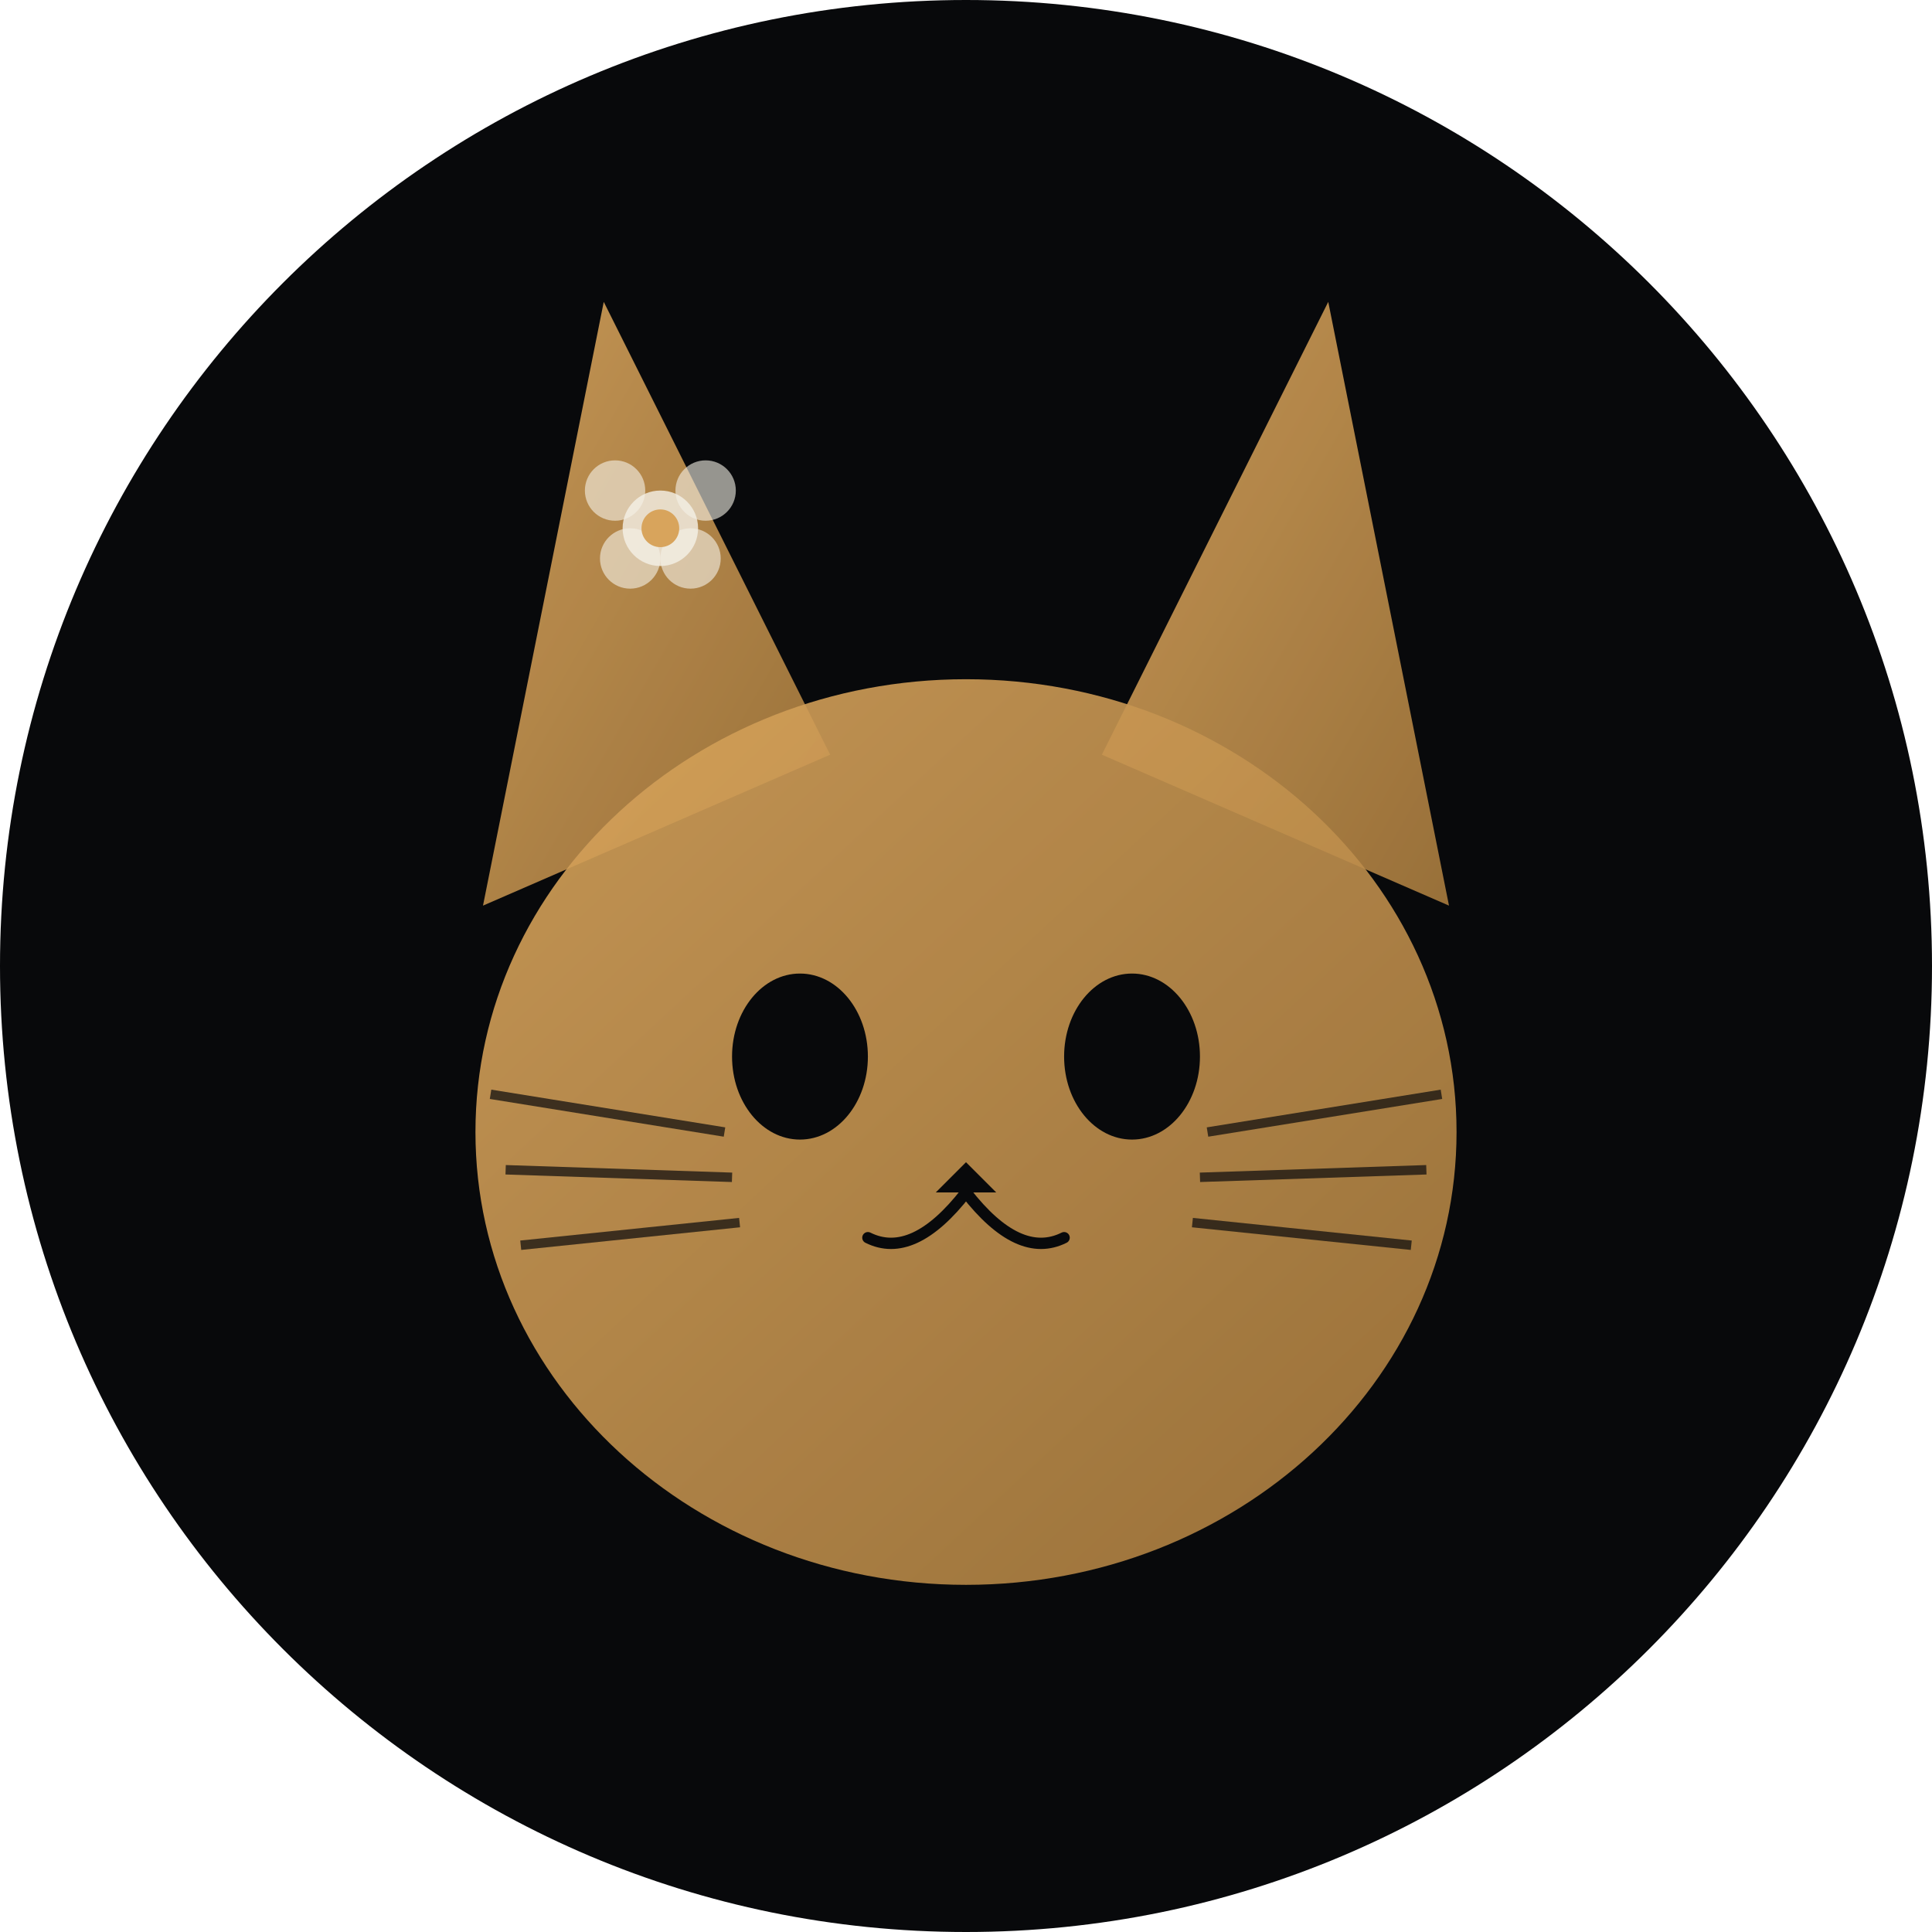
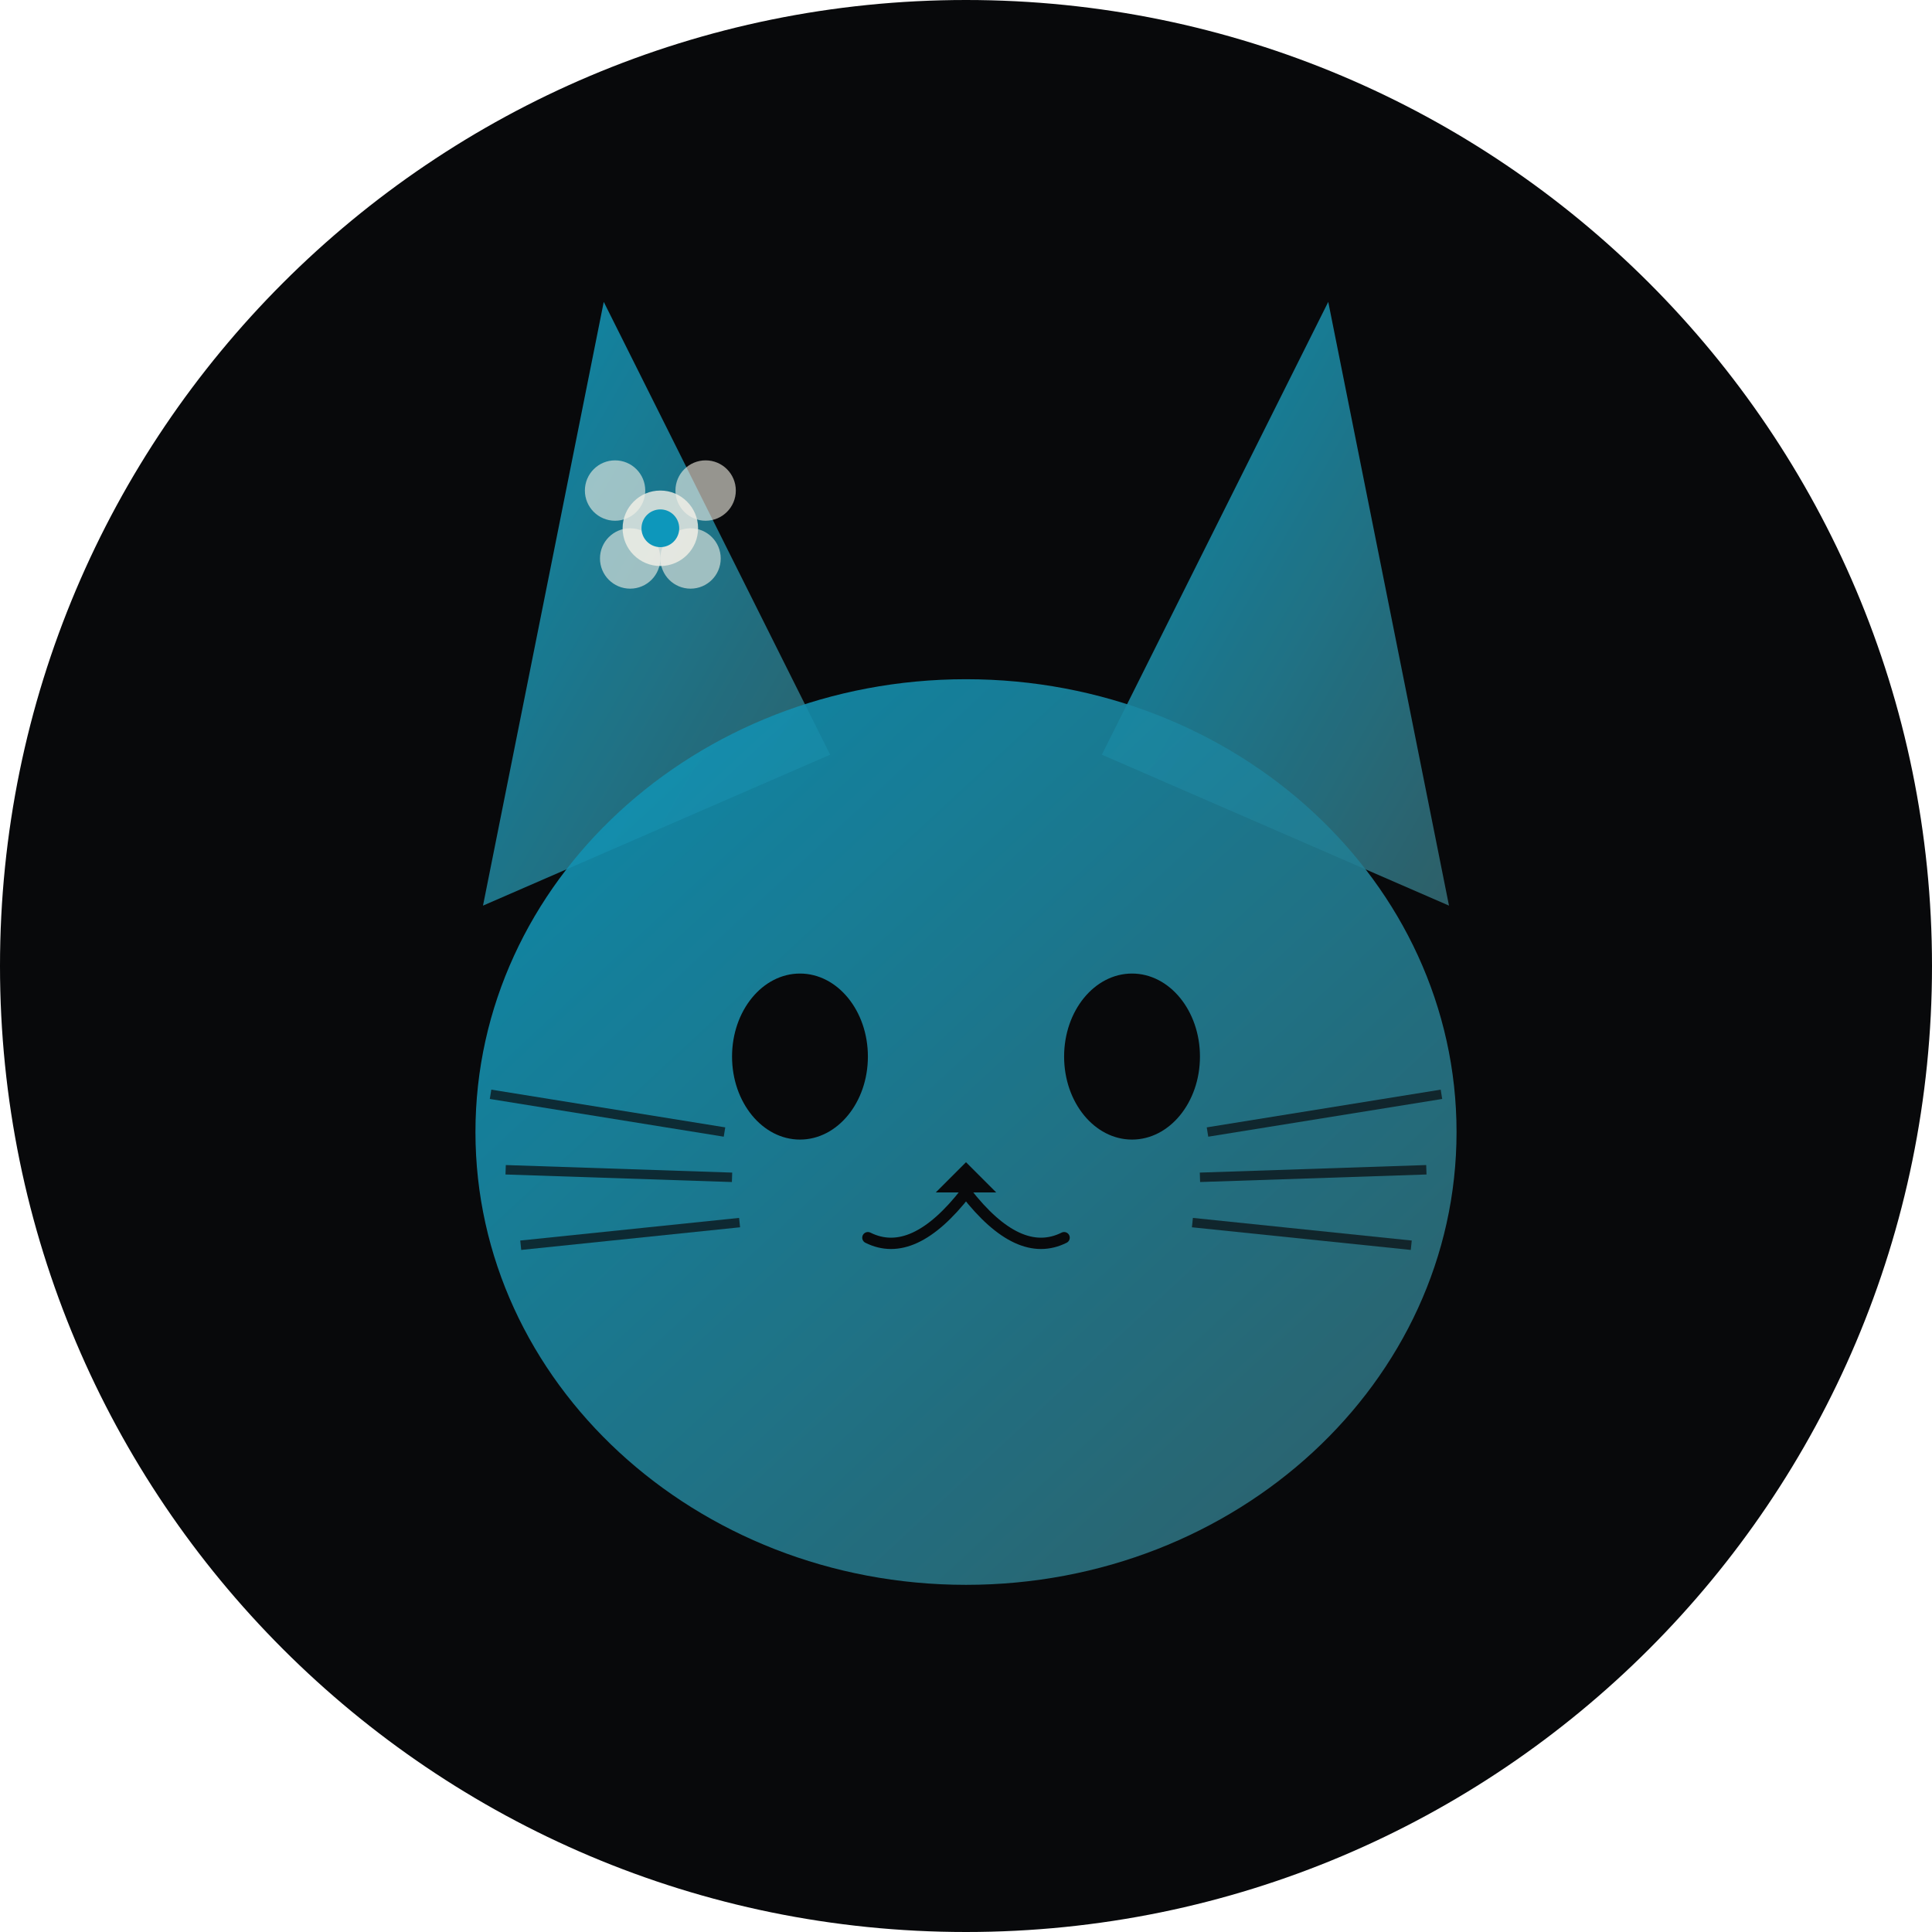
<svg xmlns="http://www.w3.org/2000/svg" viewBox="0 0 512 512">
  <defs>
    <linearGradient id="g" x1="0%" y1="0%" x2="100%" y2="100%">
-       <stop offset="0%" stop-color="#d8a45c" />
-       <stop offset="100%" stop-color="#a87b3e" />
+       <stop offset="0%" stop-color="#0d97bb" />
+       <stop offset="100%" stop-color="#326872" />
    </linearGradient>
  </defs>
  <circle cx="256" cy="256" r="256" fill="#08090b" />
  <path d="M128 240 L160 80 L220 200 Z" fill="url(#g)" opacity="0.9" />
  <path d="M384 240 L352 80 L292 200 Z" fill="url(#g)" opacity="0.9" />
  <ellipse cx="256" cy="300" rx="130" ry="120" fill="url(#g)" opacity="0.9" />
  <ellipse cx="212" cy="280" rx="18" ry="22" fill="#08090b" />
  <ellipse cx="300" cy="280" rx="18" ry="22" fill="#08090b" />
  <path d="M248 316 L256 308 L264 316 Z" fill="#08090b" />
  <path d="M256 316 Q242 334 230 328" fill="none" stroke="#08090b" stroke-width="3" stroke-linecap="round" />
  <path d="M256 316 Q270 334 282 328" fill="none" stroke="#08090b" stroke-width="3" stroke-linecap="round" />
  <line x1="130" y1="290" x2="192" y2="300" stroke="#08090b" stroke-width="2.5" opacity="0.7" />
  <line x1="134" y1="310" x2="194" y2="312" stroke="#08090b" stroke-width="2.5" opacity="0.7" />
  <line x1="138" y1="330" x2="196" y2="324" stroke="#08090b" stroke-width="2.5" opacity="0.7" />
  <line x1="382" y1="290" x2="320" y2="300" stroke="#08090b" stroke-width="2.5" opacity="0.7" />
  <line x1="378" y1="310" x2="318" y2="312" stroke="#08090b" stroke-width="2.5" opacity="0.7" />
  <line x1="374" y1="330" x2="316" y2="324" stroke="#08090b" stroke-width="2.5" opacity="0.7" />
  <circle cx="175" cy="140" r="10" fill="#f5f1e8" opacity="0.8" />
  <circle cx="163" cy="130" r="8" fill="#f5f1e8" opacity="0.6" />
  <circle cx="187" cy="130" r="8" fill="#f5f1e8" opacity="0.6" />
  <circle cx="167" cy="148" r="8" fill="#f5f1e8" opacity="0.6" />
  <circle cx="183" cy="148" r="8" fill="#f5f1e8" opacity="0.6" />
-   <circle cx="175" cy="140" r="5" fill="#d8a45c" />
+   <circle cx="175" cy="140" r="5" fill="#0d97bb" />
</svg>
